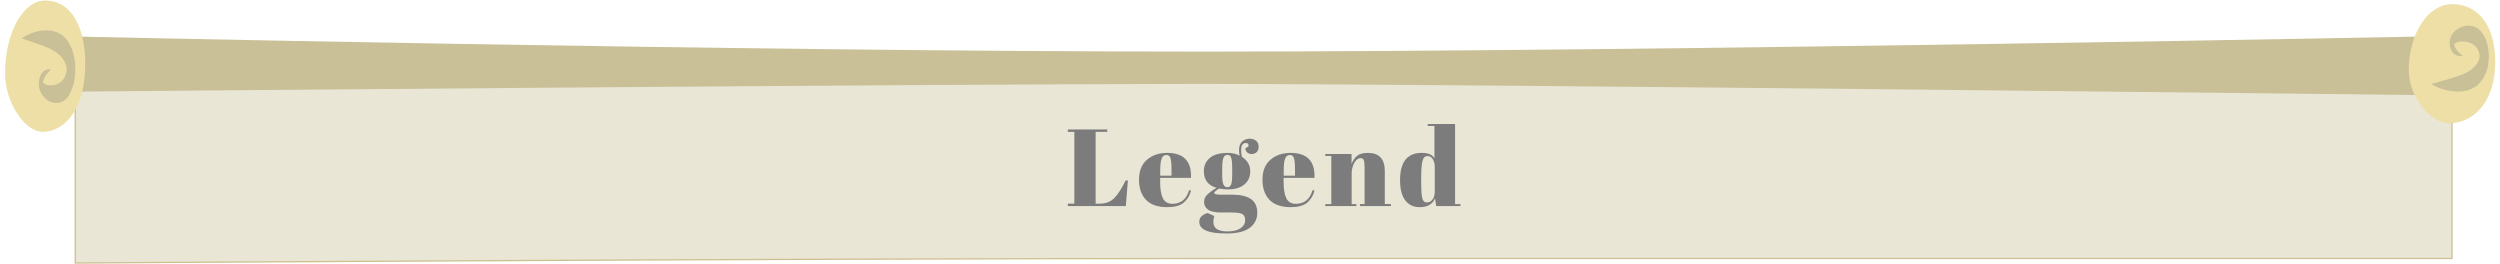
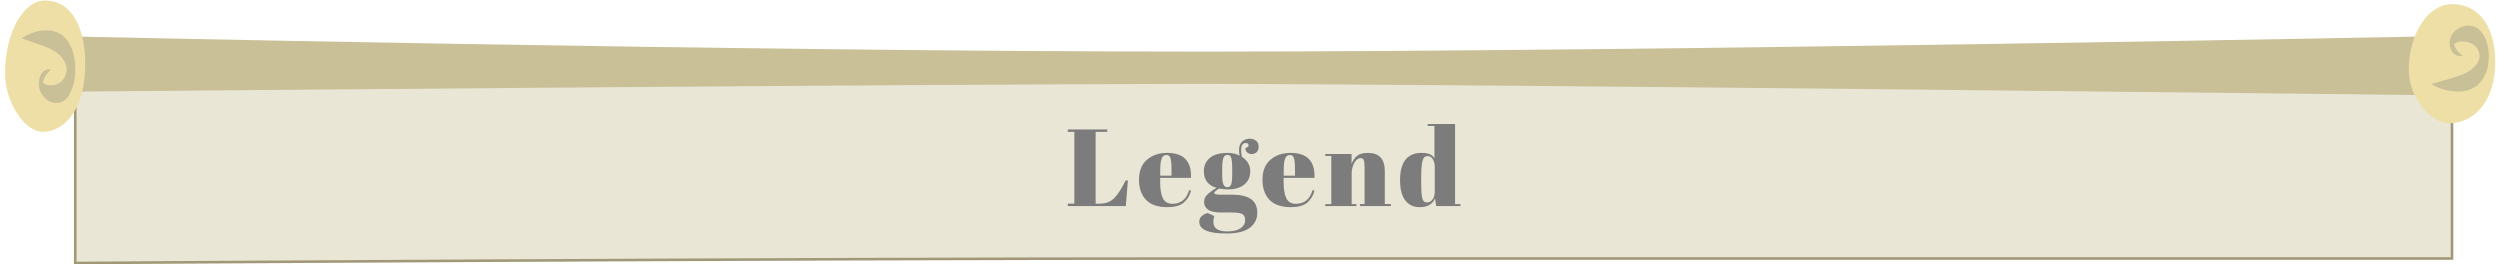
<svg xmlns="http://www.w3.org/2000/svg" id="Layer_1" data-name="Layer 1" viewBox="0 0 1920 202.33">
  <defs>
-     <style>.cls-1{fill:#eae6d6;stroke:#ccc08f;stroke-miterlimit:10;}.cls-2{fill:#c9c097;}.cls-3{fill:#eddfa6;}.cls-4{fill:#7c7c7c;}</style>
+     <style>.cls-1{fill:#eae6d6;stroke:#a09877;stroke-miterlimit:10;stroke-width:2px;}.cls-2{fill:#c9c097;}.cls-3{fill:#eddfa6;}.cls-4{fill:#7c7c7c;}</style>
  </defs>
  <path class="cls-1" d="M57.78,48.4s565.31.43,874.79.43,950.56,1.7,950.56,1.7v148H947.5C573.24,198.53,57.78,202,57.78,202Z" />
  <path class="cls-2" d="M1878.77,73.26S1128.22,64.45,922,64.45,38.33,70.54,38.33,70.54V27.63s528.3,12,884.45,12,956-11.95,956-11.95Z" />
  <path class="cls-3" d="M1849.94,54c0-27.95,14.62-50.83,33.19-50.83,21.73,0,33.19,18.63,33.19,44.05,0,34.73-19.76,47.44-35.17,47.44S1849.94,73.57,1849.94,54Z" />
  <path class="cls-3" d="M3.88,56.42c0-30.83,13.57-56,30.8-56C54.84.37,65.47,20.9,65.47,48.94c0,38.3-18.33,52.32-32.63,52.32S3.88,78,3.88,56.42Z" />
  <path class="cls-2" d="M1867.21,64.63c7.11-2.37,14.12-3.88,20.92-6.35a40.37,40.37,0,0,0,9.71-4.77c.76-.5,1.39-1.2,2.1-1.74a18.47,18.47,0,0,0,1.88-2.23,12.7,12.7,0,0,0,2.34-4.81,8.14,8.14,0,0,0-.07-3.79,12.23,12.23,0,0,0-2.38-4.73,10.49,10.49,0,0,0-4-3,15.52,15.52,0,0,0-4.73-1.27,15.34,15.34,0,0,0-4.83.23,7.87,7.87,0,0,0-2.23.83c-.67.27-1.28,1.22-1.26.88s-.16-1-.11-.48a9.42,9.42,0,0,0,.41,1.69,12.49,12.49,0,0,0,1.7,3.16,20.26,20.26,0,0,0,4.75,4.57,7.47,7.47,0,0,1-5.52-.67,7.33,7.33,0,0,1-2.8-2.72,12.1,12.1,0,0,1-1.62-8.58,11.42,11.42,0,0,1,1.4-3.88,12.49,12.49,0,0,1,1.44-2,16,16,0,0,1,2.82-2.53A15.63,15.63,0,0,1,1892.8,20a13.64,13.64,0,0,1,5.83,0,10.93,10.93,0,0,1,3,1.05,14,14,0,0,1,3.11,2.35,23,23,0,0,1,5.43,10.13,37.31,37.31,0,0,1,1.23,8.77,39.18,39.18,0,0,1-.86,9.21,26.79,26.79,0,0,1-5.08,10.95,23.94,23.94,0,0,1-2.82,3,20.58,20.58,0,0,1-2.9,2,24.58,24.58,0,0,1-11.13,2.84A41.15,41.15,0,0,1,1867.21,64.63Z" />
  <path class="cls-2" d="M16.75,29.42A33.5,33.5,0,0,1,36.61,23.3a20,20,0,0,1,10.33,3.13,19,19,0,0,1,2.69,2.19,25.39,25.39,0,0,1,2.62,3.29A32,32,0,0,1,57,44a51,51,0,0,1,.8,10.15,48.14,48.14,0,0,1-1.14,9.67c-1.32,5.49-3.17,8.89-5,11.18a13.26,13.26,0,0,1-2.89,2.58,9,9,0,0,1-2.79,1.17,10.73,10.73,0,0,1-5.4,0A13.48,13.48,0,0,1,35.23,76a15.75,15.75,0,0,1-2.61-2.78,14.35,14.35,0,0,1-1.34-2.24A14,14,0,0,1,30,66.67a16.5,16.5,0,0,1,.34-6.48,15,15,0,0,1,1.17-3,7.46,7.46,0,0,1,2.59-3,6,6,0,0,1,5.12-.74,20.84,20.84,0,0,0-4.41,5A15.43,15.43,0,0,0,33.22,62a11.94,11.94,0,0,0-.38,1.85c0,.62.14-.24.1-.53s.55.68,1.17,1a6.38,6.38,0,0,0,2.07.91,11.86,11.86,0,0,0,4.48.26,12.87,12.87,0,0,0,4.39-1.4,10,10,0,0,0,3.7-3.31A14.21,14.21,0,0,0,51,55.54,10.34,10.34,0,0,0,51,51.37a15.27,15.27,0,0,0-2.17-5.32,21.09,21.09,0,0,0-1.74-2.45c-.66-.6-1.24-1.37-1.95-1.92a35.49,35.49,0,0,0-9-5.26C29.85,33.69,23.35,32,16.75,29.42Z" />
  <path class="cls-4" d="M820.09,99.42h30.27v1.85h-8.91v55.15h3q7.14,0,11.39-4.37t8.62-13.45h1.77l-1.6,19.67H820.09v-1.85h5V101.27h-5Z" />
  <path class="cls-4" d="M880.17,153.52q-5.42-5.6-5.42-15.55t6.09-15.26q6.1-5.29,15.52-5.3,19.08,0,18.33,19.17H891v3.28q0,8.23,2.11,12.44t7.31,4.21q9.75,0,12.78-10.43l1.52.25a17.42,17.42,0,0,1-5.76,9.42q-4.17,3.36-12.49,3.36Q885.6,159.11,880.17,153.52Zm10.89-18.62h8.66v-4.12q0-6.81-.8-9.29a3.14,3.14,0,0,0-3.19-2.48,3.74,3.74,0,0,0-3.54,2.65q-1.12,2.64-1.13,9.12Z" />
  <path class="cls-4" d="M956.47,113.88l2.36-1.43c.33-1.74-.34-2.61-2-2.61q-3.62,0-3.61,5.55a25.55,25.55,0,0,0,.58,5q6.39,4.28,6.39,11t-4.62,10.38q-4.62,3.71-12.53,3.7a36.18,36.18,0,0,1-6.81-.67q-3.71,2.35-3.7,3.53t5.38,1.18h8.58q19.08,0,19.09,13.7A13.91,13.91,0,0,1,959.8,175q-5.77,4.33-18,4.33-20.76,0-20.76-9,0-4.89,6.47-6.73l5.05,2.27a17.34,17.34,0,0,0-.68,4.62q0,7.23,10.77,7.24,6.55,0,10.08-2.44t3.54-6.06q0-3.62-2.15-4.83t-8.53-1.22h-8.16q-6.81,0-9.75-2.27a6.83,6.83,0,0,1-2.94-5.59,7.76,7.76,0,0,1,2.1-5.55,38.07,38.07,0,0,1,7.48-5.51q-9.75-2.78-9.75-12.78a12.7,12.7,0,0,1,4.54-10.17c3-2.58,7.56-3.87,13.62-3.87a19.31,19.31,0,0,1,9.33,2.1,19.45,19.45,0,0,1-.5-4.12q0-4.71,2.52-6.81a8.58,8.58,0,0,1,5.63-2.1,7.34,7.34,0,0,1,5,1.64,5.64,5.64,0,0,1,1.89,4.5,5.51,5.51,0,0,1-1.51,4.24,5.21,5.21,0,0,1-3.66,1.39,5.36,5.36,0,0,1-3.53-1.14A4.15,4.15,0,0,1,956.47,113.88ZM938.65,129.6v4.54q0,5.64,1,7.65a3.11,3.11,0,0,0,2.94,2,3,3,0,0,0,2.86-2c.59-1.31.88-4,.88-8.11V129.6q0-6.55-.84-8.62a2.9,2.9,0,0,0-2.82-2.06,3.21,3.21,0,0,0-3,2.15C939,122.5,938.65,125.34,938.65,129.6Z" />
  <path class="cls-4" d="M975,153.52q-5.41-5.6-5.42-15.55t6.1-15.26q6.09-5.29,15.51-5.3,19.08,0,18.33,19.17H985.82v3.28q0,8.23,2.1,12.44t7.31,4.21q9.76,0,12.78-10.43l1.52.25a17.42,17.42,0,0,1-5.76,9.42q-4.17,3.36-12.49,3.36Q980.44,159.11,975,153.52ZM985.9,134.9h8.66v-4.12q0-6.81-.8-9.29a3.14,3.14,0,0,0-3.19-2.48,3.72,3.72,0,0,0-3.53,2.65q-1.14,2.64-1.14,9.12Z" />
  <path class="cls-4" d="M1017.77,118.25H1038V126a14,14,0,0,1,4.12-6.23c1.85-1.56,4.65-2.35,8.41-2.35q13,0,13,14v25.31h4.71v1.51h-23.79v-1.51H1048V129.43q0-5-.67-6.51a2.45,2.45,0,0,0-2.44-1.47c-1.79,0-3.38,1.17-4.75,3.53a16.76,16.76,0,0,0-2.06,8.57v23.21h3.62v1.51h-23.88v-1.51h4.62v-37h-4.62Z" />
  <path class="cls-4" d="M1103,158.27l-.93-5.88q-2.86,6.72-11.6,6.72-7.23,0-11.23-5.21t-4-15.55q0-20.94,16.65-20.94,7.39,0,9.75,4.12V96.73h-5.13V95.21h21v61.55h4.12v1.51Zm-10.6-5.67c.62,1.93,1.75,2.9,3.41,2.9a5.39,5.39,0,0,0,4.28-2.19q1.82-2.17,1.81-6.47V128.51a12.2,12.2,0,0,0-1.43-6.14,4.56,4.56,0,0,0-4.2-2.52q-2.77,0-3.78,3.7t-1,13v4.37Q1091.51,149.69,1092.43,152.6Z" />
</svg>
